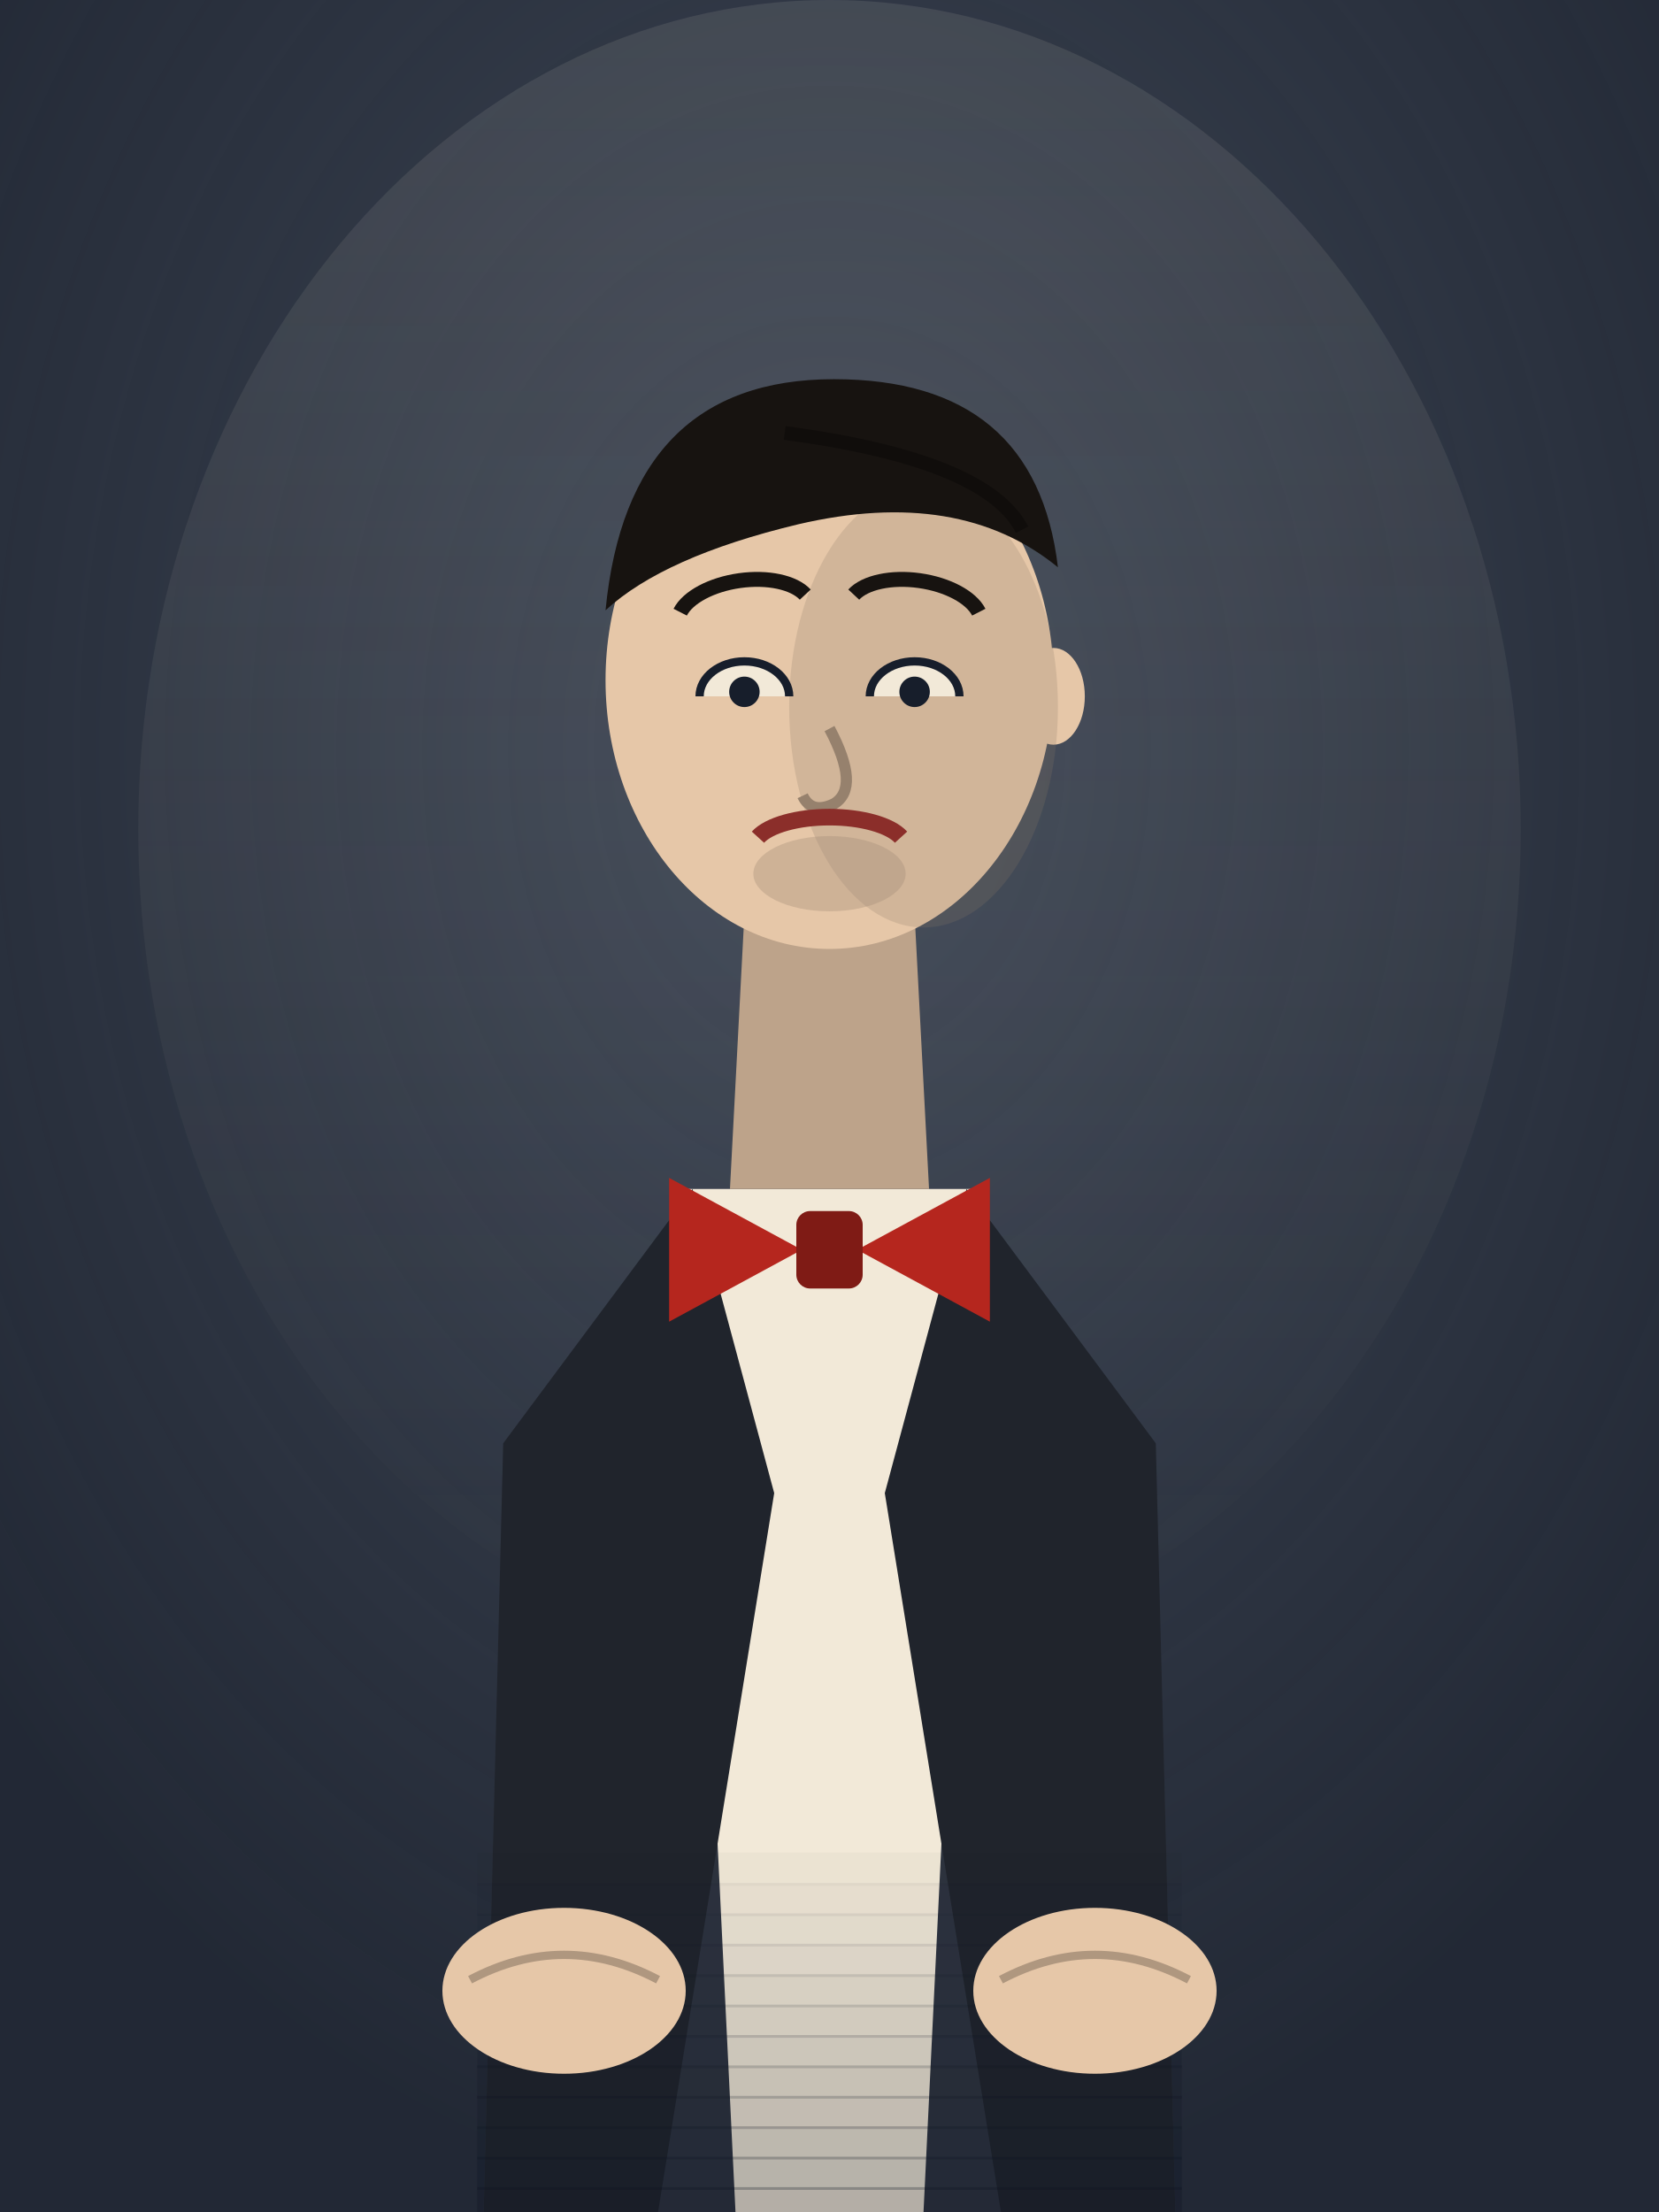
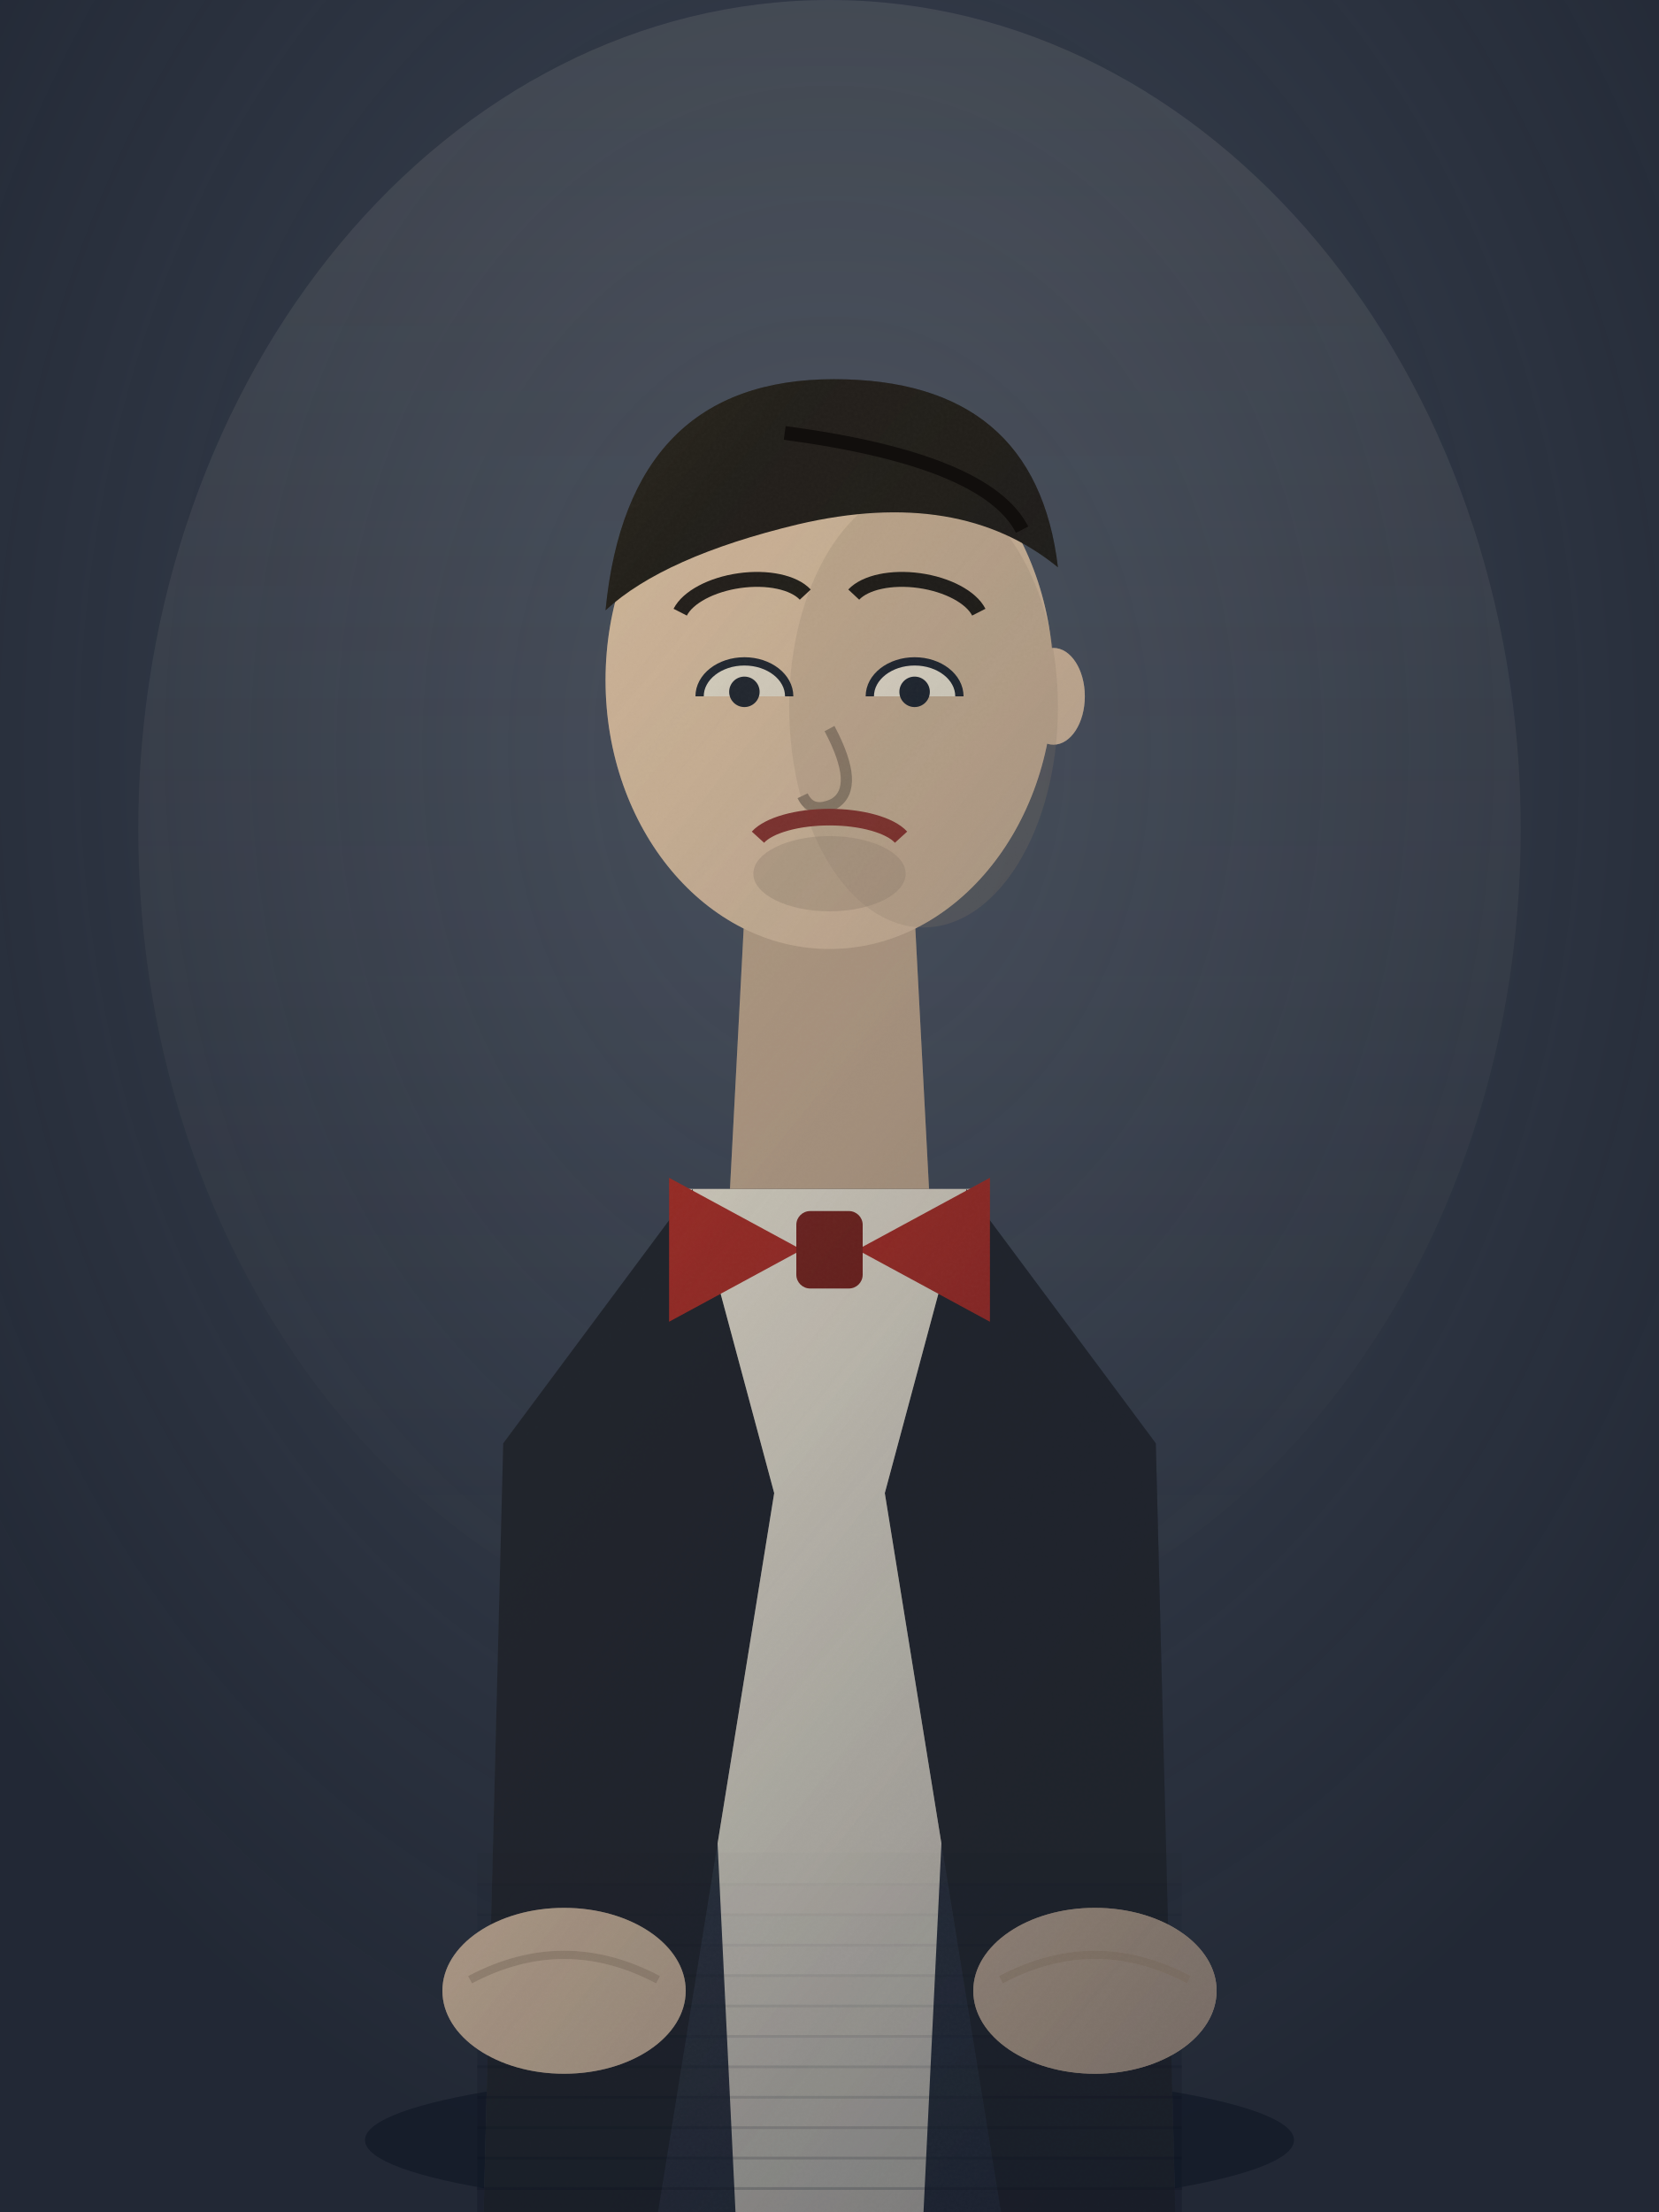
<svg xmlns="http://www.w3.org/2000/svg" width="600" height="800" viewBox="0 0 600 800">
  <defs>
    <radialGradient id="fondo-10" cx="50%" cy="34%" r="66%">
      <stop offset="0%" stop-color="#37404f" stop-opacity="0.95" />
      <stop offset="100%" stop-color="#0B1220" stop-opacity="0.9" />
    </radialGradient>
    <linearGradient id="vetro-10" x1="0%" y1="0%" x2="0%" y2="100%">
      <stop offset="0%" stop-color="#F2E9D8" stop-opacity="0.1" />
      <stop offset="100%" stop-color="#F2E9D8" stop-opacity="0" />
    </linearGradient>
+     <linearGradient id="ombra-10" x1="15%" y1="0%" x2="100%" y2="90%">
+       <stop offset="0%" stop-color="#111C2E" stop-opacity="0" />
+       <stop offset="45%" stop-color="#111C2E" stop-opacity="0.22" />
+       <stop offset="100%" stop-color="#0B1220" stop-opacity="0.6" />
+     </linearGradient>
+     <linearGradient id="chiave-10" x1="0%" y1="0%" x2="75%" y2="85%">
+       <stop offset="0%" stop-color="#E0C365" stop-opacity="0.3" />
+       <stop offset="40%" stop-color="#E0C365" stop-opacity="0.06" />
+       <stop offset="100%" stop-color="#E0C365" stop-opacity="0" />
+     </linearGradient>
+     <filter id="grana-10" x="0%" y="0%" width="100%" height="100%">
+       <feTurbulence type="fractalNoise" baseFrequency="0.9" numOctaves="4" seed="0.9" result="rumore" />
+       <feColorMatrix type="saturate" values="0" in="rumore" result="grigio" />
+       <feComponentTransfer in="grigio" result="contrasto">
+         <feFuncA type="linear" slope="0.55" intercept="0" />
+       </feComponentTransfer>
+     </filter>
  </defs>
  <rect x="0" y="0" width="600" height="800" fill="url(#fondo-10)" />
  <ellipse cx="300" cy="300" rx="250" ry="300" fill="url(#vetro-10)" />
+   <ellipse cx="300" cy="774" rx="168" ry="26" fill="rgba(11,18,32,0.5)" />
  <g>
    <g id="busto">
      <path d="M 250.44 430 L 349.56 430 L 418 522 L 425.08 800 L 174.92 800 L 182 522 Z" fill="#2d333f" />
      <path d="M 248 430 L 352 430 L 334 800 L 266 800 Z" fill="#F2E9D8" />
      <path d="M 250.44 430 L 280 540 L 238 800 L 174.92 800 L 182 522 Z" fill="#20242c" />
      <path d="M 349.56 430 L 320 540 L 362 800 L 425.08 800 L 418 522 Z" fill="#20242c" />
      <rect x="172.56" y="670" width="254.88" height="12" fill="rgba(11,18,32,0.03)" />
      <rect x="172.56" y="681" width="254.88" height="12" fill="rgba(11,18,32,0.052)" />
      <rect x="172.56" y="692" width="254.88" height="12" fill="rgba(11,18,32,0.074)" />
      <rect x="172.56" y="703" width="254.88" height="12" fill="rgba(11,18,32,0.096)" />
      <rect x="172.56" y="714" width="254.88" height="12" fill="rgba(11,18,32,0.118)" />
      <rect x="172.56" y="725" width="254.88" height="12" fill="rgba(11,18,32,0.14)" />
      <rect x="172.56" y="736" width="254.88" height="12" fill="rgba(11,18,32,0.162)" />
      <rect x="172.56" y="747" width="254.88" height="12" fill="rgba(11,18,32,0.184)" />
      <rect x="172.56" y="758" width="254.88" height="12" fill="rgba(11,18,32,0.206)" />
      <rect x="172.56" y="769" width="254.88" height="12" fill="rgba(11,18,32,0.228)" />
      <rect x="172.56" y="780" width="254.88" height="12" fill="rgba(11,18,32,0.25)" />
      <rect x="172.56" y="791" width="254.88" height="12" fill="rgba(11,18,32,0.272)" />
    </g>
    <g id="testa">
      <path d="M 270 315.984 L 330 315.984 L 336 430 L 264 430 Z" fill="#bda38a" />
      <ellipse cx="300" cy="246" rx="81" ry="97.2" fill="#E6C7A8" />
      <ellipse cx="381" cy="251.832" rx="11.34" ry="17.496" fill="#E6C7A8" />
      <ellipse cx="334.02" cy="255.72" rx="48.6" ry="79.704" fill="rgba(138,119,101,0.22)" />
    </g>
    <g id="capelli">
      <path d="M 219 220.728 q 8.1 -83.592 82.62 -83.592 q 72.9 0 81 68.04 q -35.64 -29.16 -93.96 -15.552 q -48.6 11.664 -69.66 31.104 Z" fill="#171310" />
      <path d="M 283.8 156.576 q 72.9 9.72 85.86 34.992" fill="none" stroke="#100d0b" stroke-width="5" />
    </g>
    <g id="volto">
      <path d="M 300 263.496 q 11.34 21.384 1.62 27.216 q -8.1 3.888 -11.34 -2.916" fill="none" stroke="#96816d" stroke-width="4.05" stroke-linecap="butt" />
      <ellipse cx="300" cy="315.984" rx="27.54" ry="13.608" fill="rgba(161,139,118,0.35)" />
      <path d="M 246.385 218.182 A 24.3 12.636 0 0 1 292.055 218.182" fill="none" stroke="#171310" stroke-width="5.4" stroke-linecap="butt" transform="rotate(-8 269.22 222.504)" />
      <path d="M 307.945 218.182 A 24.3 12.636 0 0 1 353.615 218.182" fill="none" stroke="#171310" stroke-width="5.4" stroke-linecap="butt" transform="rotate(8 330.78 222.504)" />
      <g>
        <path d="M 253.02 251.832 A 16.2 12.636 0 0 1 285.42 251.832" fill="#F2E9D8" stroke="#171e2b" stroke-width="3" />
        <circle cx="269.22" cy="250.212" r="5.508" fill="#171e2b" />
      </g>
      <g>
        <path d="M 314.58 251.832 A 16.2 12.636 0 0 1 346.98 251.832" fill="#F2E9D8" stroke="#171e2b" stroke-width="3" />
        <circle cx="330.78" cy="250.212" r="5.508" fill="#171e2b" />
      </g>
      <path d="M 274.121 302.776 A 27.54 11.016 0 0 1 325.879 302.776" fill="none" stroke="#8b2e2a" stroke-width="6" stroke-linecap="butt" />
    </g>
    <g id="accessorio">
      <g transform="translate(300 452)">
        <path d="M -58 -26 L -10 0 L -58 26 Z" fill="#B5261E" />
        <path d="M 58 -26 L 10 0 L 58 26 Z" fill="#B5261E" />
        <rect x="-12" y="-14" width="24" height="28" rx="5" fill="#7f1b15" />
      </g>
      <ellipse cx="204" cy="720" rx="44" ry="30" fill="#E6C7A8" />
      <ellipse cx="396" cy="720" rx="44" ry="30" fill="#E6C7A8" />
      <path d="M 170 716 q 34 -18 68 0 M 362 716 q 34 -18 68 0" fill="none" stroke="rgba(138,119,101,0.6)" stroke-width="3" />
    </g>
    <g id="maschera-ballo" display="none">
      <path d="M 217.38 247.944 q 24.3 -40.824 82.62 -40.824 q 58.32 0 82.62 40.824 q -19.44 48.6 -82.62 48.6 q -63.18 0 -82.62 -48.6 Z" fill="#B5261E" />
      <ellipse cx="269.22" cy="249.888" rx="19.44" ry="14.58" fill="#101724" />
      <ellipse cx="330.78" cy="249.888" rx="19.44" ry="14.58" fill="#101724" />
      <path d="M 217.38 247.944 q 24.3 -40.824 82.62 -40.824 q 58.32 0 82.62 40.824" fill="none" stroke="#C9A227" stroke-width="5" />
      <path d="M 217.38 249.888 l -40.5 15.552 M 382.62 249.888 l 40.5 15.552" stroke="#C9A227" stroke-width="3" fill="none" />
    </g>
  </g>
+   <mask id="sagoma-10" maskUnits="userSpaceOnUse">
+     <rect x="0" y="0" width="600" height="800" fill="#000000" />
+     <g>
+       <g id="busto">
+         <path d="M 250.44 430 L 349.56 430 L 418 522 L 425.08 800 L 174.92 800 L 182 522 Z" fill="#ffffff" />
+         <path d="M 248 430 L 352 430 L 334 800 L 266 800 Z" fill="#F2E9D8" />
+         <path d="M 250.44 430 L 280 540 L 238 800 L 174.92 800 L 182 522 Z" fill="#20242c" />
+         <path d="M 349.56 430 L 320 540 L 362 800 L 425.08 800 L 418 522 Z" fill="#20242c" />
+         <rect x="172.56" y="670" width="254.88" height="12" fill="rgba(11,18,32,0.03)" />
+         <rect x="172.56" y="681" width="254.88" height="12" fill="rgba(11,18,32,0.052)" />
+         <rect x="172.56" y="692" width="254.88" height="12" fill="rgba(11,18,32,0.074)" />
+         <rect x="172.56" y="703" width="254.88" height="12" fill="rgba(11,18,32,0.096)" />
+         <rect x="172.56" y="714" width="254.88" height="12" fill="rgba(11,18,32,0.118)" />
+         <rect x="172.56" y="725" width="254.88" height="12" fill="rgba(11,18,32,0.14)" />
+         <rect x="172.56" y="736" width="254.88" height="12" fill="rgba(11,18,32,0.162)" />
+         <rect x="172.56" y="747" width="254.88" height="12" fill="rgba(11,18,32,0.184)" />
+         <rect x="172.56" y="758" width="254.88" height="12" fill="rgba(11,18,32,0.206)" />
+         <rect x="172.56" y="769" width="254.88" height="12" fill="rgba(11,18,32,0.228)" />
+         <rect x="172.56" y="780" width="254.88" height="12" fill="rgba(11,18,32,0.25)" />
+         <rect x="172.56" y="791" width="254.88" height="12" fill="rgba(11,18,32,0.272)" />
+       </g>
+       <g id="testa">
+         <path d="M 270 315.984 L 330 315.984 L 336 430 L 264 430 Z" fill="#bda38a" />
+         <ellipse cx="300" cy="246" rx="81" ry="97.2" fill="#ffffff" />
+         <ellipse cx="381" cy="251.832" rx="11.34" ry="17.496" fill="#ffffff" />
+         <ellipse cx="334.02" cy="255.72" rx="48.6" ry="79.704" fill="rgba(138,119,101,0.22)" />
+       </g>
+       <g id="capelli">
+         <path d="M 219 220.728 q 8.1 -83.592 82.62 -83.592 q 72.9 0 81 68.04 q -35.64 -29.16 -93.96 -15.552 q -48.6 11.664 -69.66 31.104 Z" fill="#ffffff" />
+         <path d="M 283.8 156.576 q 72.9 9.72 85.86 34.992" fill="none" stroke="#100d0b" stroke-width="5" />
+       </g>
+       <g id="accessorio">
+         <g transform="translate(300 452)">
+           <path d="M -58 -26 L -10 0 L -58 26 Z" fill="#ffffff" />
+           <path d="M 58 -26 L 10 0 L 58 26 Z" fill="#ffffff" />
+           <rect x="-12" y="-14" width="24" height="28" rx="5" fill="#ffffff" />
+         </g>
+         <ellipse cx="204" cy="720" rx="44" ry="30" fill="#ffffff" />
+         <ellipse cx="396" cy="720" rx="44" ry="30" fill="#ffffff" />
+         <path d="M 170 716 q 34 -18 68 0 M 362 716 q 34 -18 68 0" fill="none" stroke="rgba(138,119,101,0.6)" stroke-width="3" />
+       </g>
+     </g>
+   </mask>
+   <g mask="url(#sagoma-10)">
+     <rect x="0" y="0" width="600" height="800" fill="url(#ombra-10)" />
+     <rect x="0" y="0" width="600" height="800" fill="url(#chiave-10)" />
+     <rect x="0" y="0" width="600" height="800" fill="#F2E9D8" opacity="0.05" filter="url(#grana-10)" />
+   </g>
</svg>
